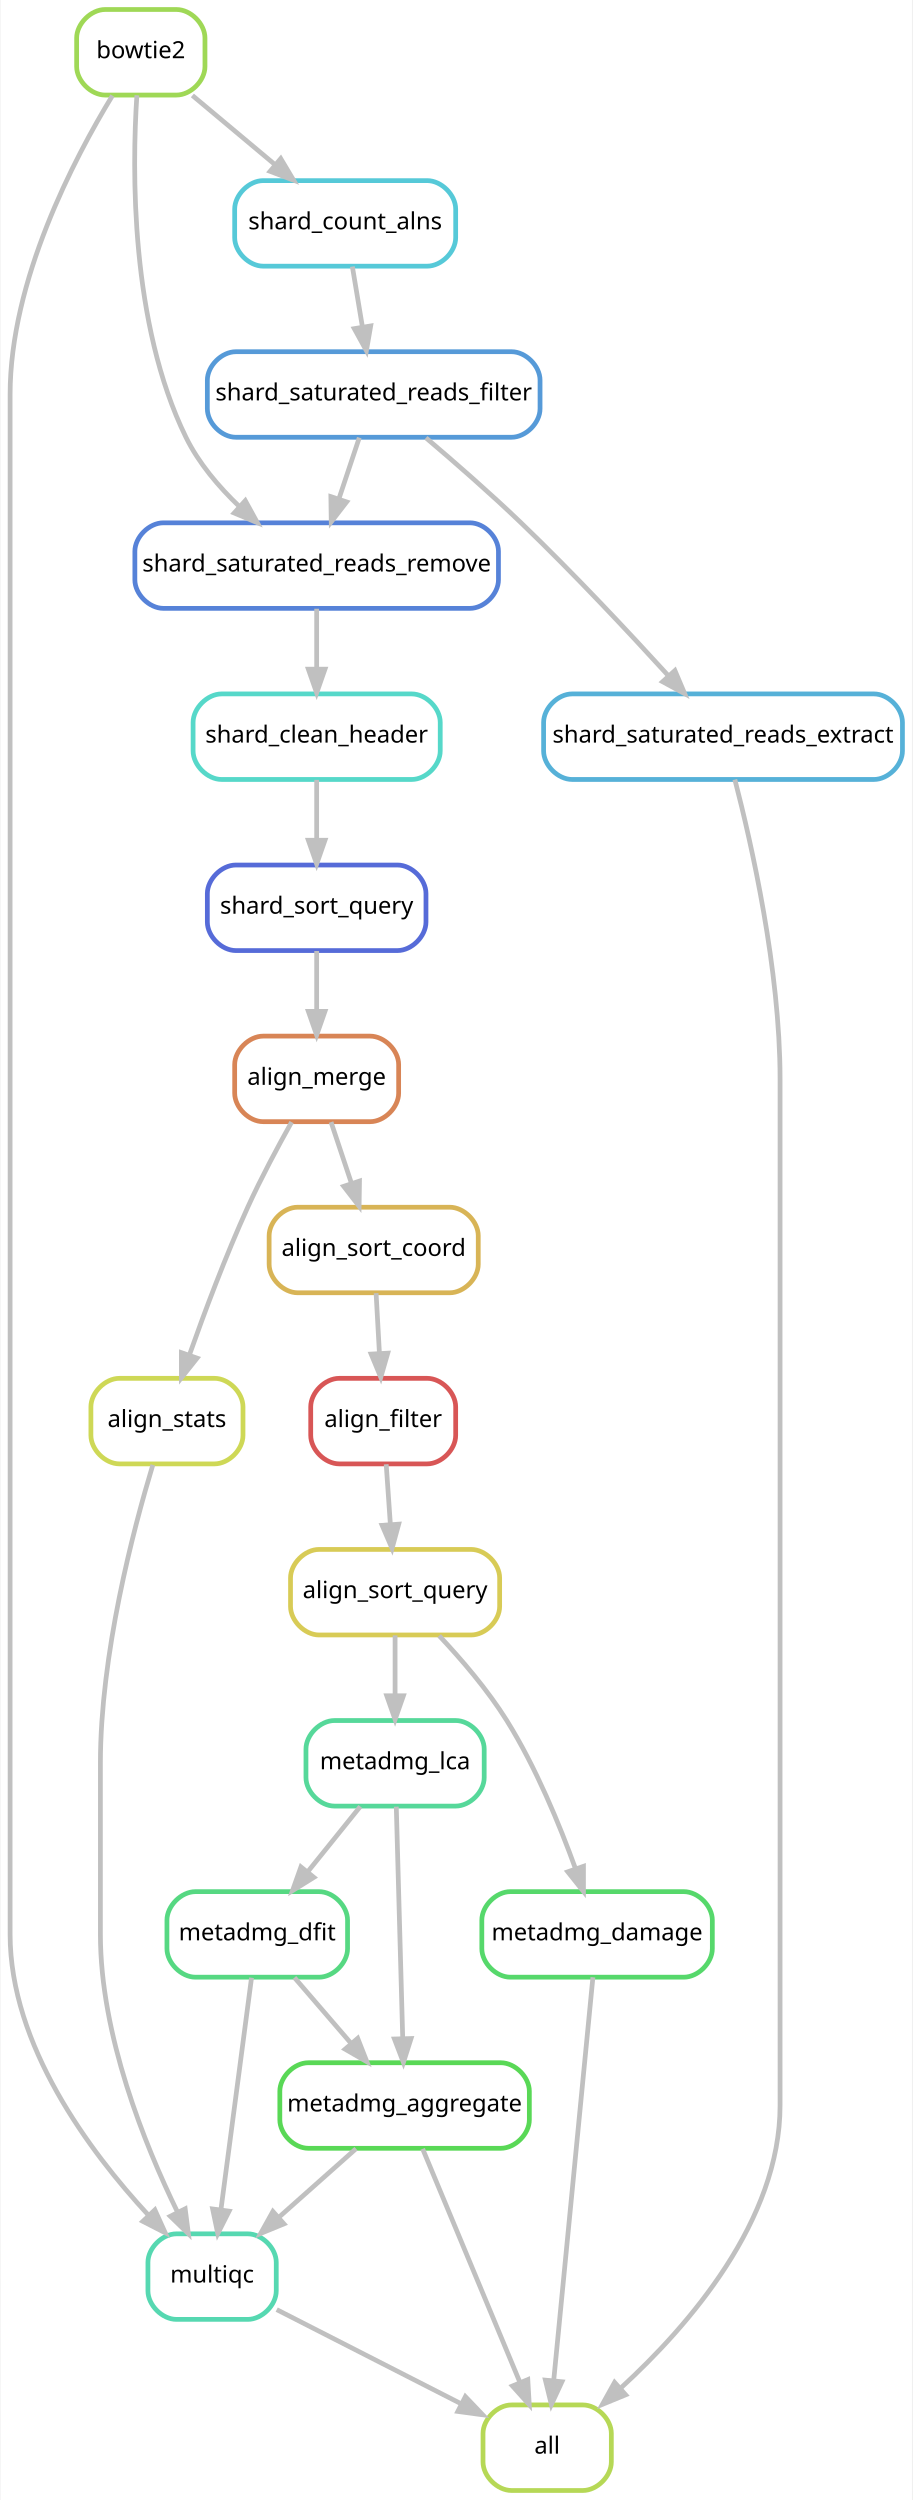
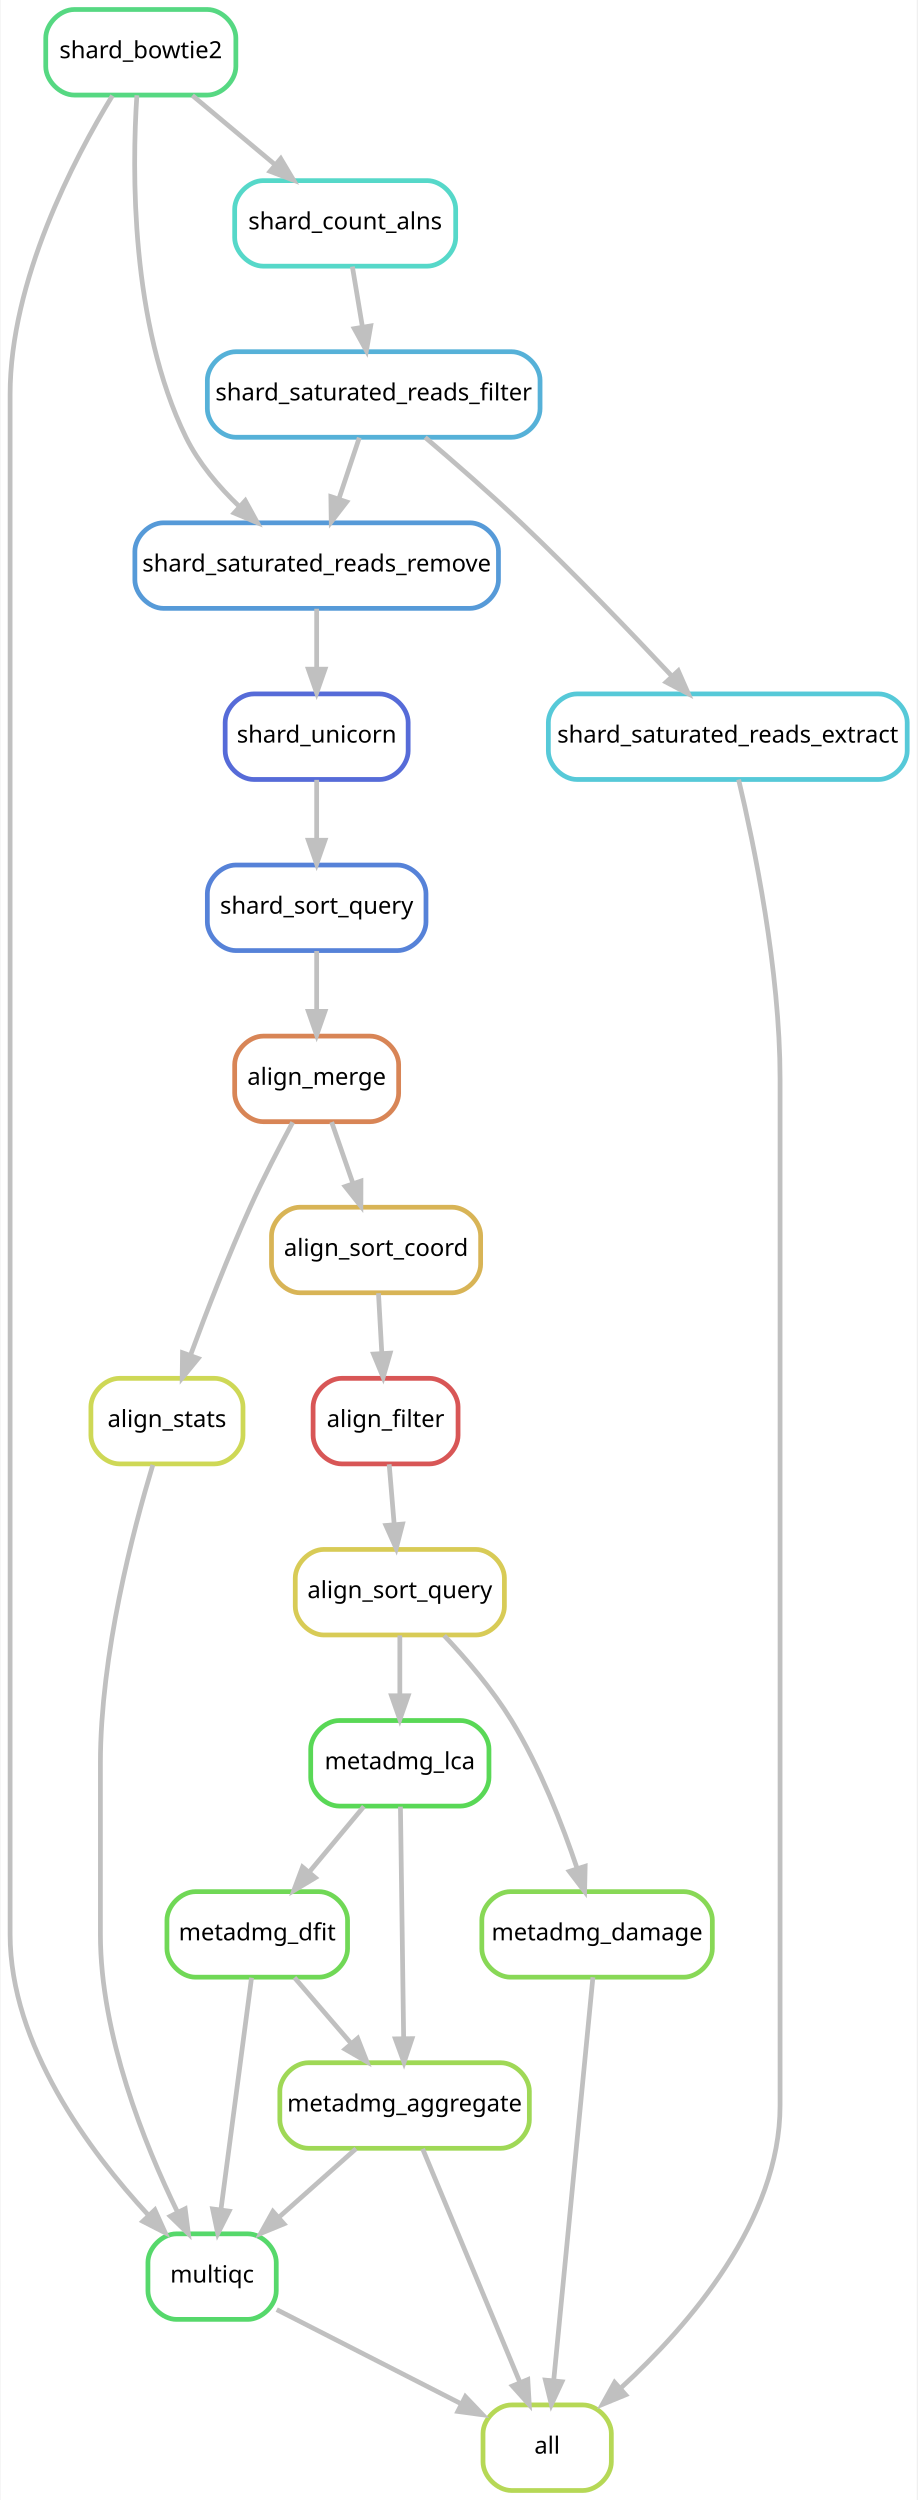
- <svg xmlns="http://www.w3.org/2000/svg" width="384pt" height="1052pt" viewBox="0.00 0.00 383.50 1052.00">
+ <svg xmlns="http://www.w3.org/2000/svg" width="386pt" height="1052pt" viewBox="0.00 0.00 385.50 1052.00">
  <g id="graph0" class="graph" transform="scale(1 1) rotate(0) translate(4 1048)">
-     <polygon fill="#ffffff" stroke="transparent" points="-4,4 -4,-1048 379.5,-1048 379.5,4 -4,4" />
+     <polygon fill="#ffffff" stroke="transparent" points="-4,4 -4,-1048 381.5,-1048 381.5,4 -4,4" />
    <g id="node1" class="node">
      <path fill="none" stroke="#b6d856" stroke-width="2" d="M241,-36C241,-36 211,-36 211,-36 205,-36 199,-30 199,-24 199,-24 199,-12 199,-12 199,-6 205,0 211,0 211,0 241,0 241,0 247,0 253,-6 253,-12 253,-12 253,-24 253,-24 253,-30 247,-36 241,-36" />
      <text text-anchor="middle" x="226" y="-15.5" font-family="sans" font-size="10.00" fill="#000000">all</text>
    </g>
    <g id="node2" class="node">
-       <path fill="none" stroke="#56d8b1" stroke-width="2" d="M100,-108C100,-108 70,-108 70,-108 64,-108 58,-102 58,-96 58,-96 58,-84 58,-84 58,-78 64,-72 70,-72 70,-72 100,-72 100,-72 106,-72 112,-78 112,-84 112,-84 112,-96 112,-96 112,-102 106,-108 100,-108" />
+       <path fill="none" stroke="#56d86b" stroke-width="2" d="M100,-108C100,-108 70,-108 70,-108 64,-108 58,-102 58,-96 58,-96 58,-84 58,-84 58,-78 64,-72 70,-72 70,-72 100,-72 100,-72 106,-72 112,-78 112,-84 112,-84 112,-96 112,-96 112,-102 106,-108 100,-108" />
      <text text-anchor="middle" x="85" y="-87.5" font-family="sans" font-size="10.00" fill="#000000">multiqc</text>
    </g>
-     <g id="edge4" class="edge">
+     <g id="edge2" class="edge">
      <path fill="none" stroke="#c0c0c0" stroke-width="2" d="M112.186,-76.118C134.228,-64.862 165.493,-48.897 189.678,-36.547" />
      <polygon fill="#c0c0c0" stroke="#c0c0c0" stroke-width="2" points="191.583,-39.505 198.897,-31.84 188.399,-33.27 191.583,-39.505" />
    </g>
    <g id="node3" class="node">
-       <path fill="none" stroke="#9fd856" stroke-width="2" d="M70,-1044C70,-1044 40,-1044 40,-1044 34,-1044 28,-1038 28,-1032 28,-1032 28,-1020 28,-1020 28,-1014 34,-1008 40,-1008 40,-1008 70,-1008 70,-1008 76,-1008 82,-1014 82,-1020 82,-1020 82,-1032 82,-1032 82,-1038 76,-1044 70,-1044" />
-       <text text-anchor="middle" x="55" y="-1023.5" font-family="sans" font-size="10.00" fill="#000000">bowtie2</text>
+       <path fill="none" stroke="#56d882" stroke-width="2" d="M83,-1044C83,-1044 27,-1044 27,-1044 21,-1044 15,-1038 15,-1032 15,-1032 15,-1020 15,-1020 15,-1014 21,-1008 27,-1008 27,-1008 83,-1008 83,-1008 89,-1008 95,-1014 95,-1020 95,-1020 95,-1032 95,-1032 95,-1038 89,-1044 83,-1044" />
+       <text text-anchor="middle" x="55" y="-1023.5" font-family="sans" font-size="10.00" fill="#000000">shard_bowtie2</text>
    </g>
-     <g id="edge8" class="edge">
+     <g id="edge6" class="edge">
      <path fill="none" stroke="#c0c0c0" stroke-width="2" d="M43.066,-1007.755C26.89,-981.219 0,-929.903 0,-882 0,-882 0,-882 0,-234 0,-187.497 33.281,-142.809 58.193,-115.872" />
      <polygon fill="#c0c0c0" stroke="#c0c0c0" stroke-width="2" points="60.921,-118.084 65.286,-108.43 55.853,-113.254 60.921,-118.084" />
    </g>
    <g id="node8" class="node">
-       <path fill="none" stroke="#5682d8" stroke-width="2" d="M193.5,-828C193.5,-828 64.5,-828 64.5,-828 58.5,-828 52.5,-822 52.5,-816 52.5,-816 52.5,-804 52.5,-804 52.5,-798 58.5,-792 64.5,-792 64.5,-792 193.5,-792 193.5,-792 199.5,-792 205.5,-798 205.5,-804 205.5,-804 205.5,-816 205.5,-816 205.5,-822 199.5,-828 193.5,-828" />
+       <path fill="none" stroke="#569ad8" stroke-width="2" d="M193.5,-828C193.5,-828 64.5,-828 64.5,-828 58.5,-828 52.5,-822 52.5,-816 52.5,-816 52.5,-804 52.5,-804 52.5,-798 58.5,-792 64.5,-792 64.5,-792 193.5,-792 193.5,-792 199.5,-792 205.5,-798 205.5,-804 205.5,-804 205.5,-816 205.5,-816 205.5,-822 199.5,-828 193.5,-828" />
      <text text-anchor="middle" x="129" y="-807.5" font-family="sans" font-size="10.00" fill="#000000">shard_saturated_reads_remove</text>
    </g>
-     <g id="edge14" class="edge">
+     <g id="edge13" class="edge">
      <path fill="none" stroke="#c0c0c0" stroke-width="2" d="M53.351,-1007.901C51.307,-976.764 50.572,-911.806 74,-864 79.329,-853.126 87.763,-843.192 96.441,-834.893" />
      <polygon fill="#c0c0c0" stroke="#c0c0c0" stroke-width="2" points="98.966,-837.329 104.057,-828.038 94.283,-832.126 98.966,-837.329" />
    </g>
    <g id="node10" class="node">
-       <path fill="none" stroke="#56c9d8" stroke-width="2" d="M175.5,-972C175.5,-972 106.5,-972 106.5,-972 100.5,-972 94.5,-966 94.5,-960 94.5,-960 94.5,-948 94.5,-948 94.5,-942 100.5,-936 106.5,-936 106.5,-936 175.5,-936 175.5,-936 181.5,-936 187.5,-942 187.5,-948 187.5,-948 187.5,-960 187.5,-960 187.5,-966 181.5,-972 175.5,-972" />
+       <path fill="none" stroke="#56d8c9" stroke-width="2" d="M175.5,-972C175.5,-972 106.5,-972 106.5,-972 100.5,-972 94.5,-966 94.5,-960 94.5,-960 94.5,-948 94.5,-948 94.5,-942 100.5,-936 106.5,-936 106.5,-936 175.5,-936 175.5,-936 181.5,-936 187.5,-942 187.5,-948 187.5,-948 187.5,-960 187.5,-960 187.5,-966 181.5,-972 175.5,-972" />
      <text text-anchor="middle" x="141" y="-951.5" font-family="sans" font-size="10.00" fill="#000000">shard_count_alns</text>
    </g>
    <g id="edge16" class="edge">
      <path fill="none" stroke="#c0c0c0" stroke-width="2" d="M76.701,-1007.831C87.192,-999.048 99.945,-988.371 111.319,-978.849" />
      <polygon fill="#c0c0c0" stroke="#c0c0c0" stroke-width="2" points="113.885,-981.266 119.305,-972.163 109.391,-975.899 113.885,-981.266" />
    </g>
    <g id="node4" class="node">
      <path fill="none" stroke="#ced856" stroke-width="2" d="M86,-468C86,-468 46,-468 46,-468 40,-468 34,-462 34,-456 34,-456 34,-444 34,-444 34,-438 40,-432 46,-432 46,-432 86,-432 86,-432 92,-432 98,-438 98,-444 98,-444 98,-456 98,-456 98,-462 92,-468 86,-468" />
      <text text-anchor="middle" x="66" y="-447.5" font-family="sans" font-size="10.00" fill="#000000">align_stats</text>
    </g>
-     <g id="edge6" class="edge">
+     <g id="edge5" class="edge">
      <path fill="none" stroke="#c0c0c0" stroke-width="2" d="M60.062,-431.582C51.843,-404.411 38,-351.843 38,-306 38,-306 38,-306 38,-234 38,-191.656 56.593,-145.612 70.391,-117.273" />
      <polygon fill="#c0c0c0" stroke="#c0c0c0" stroke-width="2" points="73.675,-118.53 75.032,-108.023 67.419,-115.391 73.675,-118.53" />
    </g>
    <g id="node5" class="node">
      <path fill="none" stroke="#d88556" stroke-width="2" d="M151.5,-612C151.5,-612 106.5,-612 106.5,-612 100.5,-612 94.5,-606 94.5,-600 94.5,-600 94.5,-588 94.5,-588 94.5,-582 100.5,-576 106.5,-576 106.5,-576 151.5,-576 151.5,-576 157.5,-576 163.5,-582 163.5,-588 163.5,-588 163.5,-600 163.5,-600 163.5,-606 157.5,-612 151.5,-612" />
      <text text-anchor="middle" x="129" y="-591.5" font-family="sans" font-size="10.00" fill="#000000">align_merge</text>
    </g>
    <g id="edge9" class="edge">
-       <path fill="none" stroke="#c0c0c0" stroke-width="2" d="M118.456,-575.809C112.665,-565.476 105.553,-552.204 100,-540 90.704,-519.571 81.8,-495.791 75.436,-477.807" />
-       <polygon fill="#c0c0c0" stroke="#c0c0c0" stroke-width="2" points="78.688,-476.503 72.088,-468.215 72.079,-478.809 78.688,-476.503" />
+       <path fill="none" stroke="#c0c0c0" stroke-width="2" d="M118.913,-575.747C113.35,-565.395 106.482,-552.124 101,-540 91.719,-519.473 82.538,-495.698 75.909,-477.741" />
+       <polygon fill="#c0c0c0" stroke="#c0c0c0" stroke-width="2" points="79.13,-476.358 72.412,-468.165 72.555,-478.759 79.13,-476.358" />
    </g>
    <g id="node15" class="node">
-       <path fill="none" stroke="#d8b456" stroke-width="2" d="M185,-540C185,-540 121,-540 121,-540 115,-540 109,-534 109,-528 109,-528 109,-516 109,-516 109,-510 115,-504 121,-504 121,-504 185,-504 185,-504 191,-504 197,-510 197,-516 197,-516 197,-528 197,-528 197,-534 191,-540 185,-540" />
-       <text text-anchor="middle" x="153" y="-519.5" font-family="sans" font-size="10.00" fill="#000000">align_sort_coord</text>
+       <path fill="none" stroke="#d8b456" stroke-width="2" d="M186,-540C186,-540 122,-540 122,-540 116,-540 110,-534 110,-528 110,-528 110,-516 110,-516 110,-510 116,-504 122,-504 122,-504 186,-504 186,-504 192,-504 198,-510 198,-516 198,-516 198,-528 198,-528 198,-534 192,-540 186,-540" />
+       <text text-anchor="middle" x="154" y="-519.5" font-family="sans" font-size="10.00" fill="#000000">align_sort_coord</text>
    </g>
    <g id="edge21" class="edge">
-       <path fill="none" stroke="#c0c0c0" stroke-width="2" d="M135.056,-575.831C137.651,-568.046 140.742,-558.773 143.622,-550.135" />
-       <polygon fill="#c0c0c0" stroke="#c0c0c0" stroke-width="2" points="147.02,-551.007 146.862,-540.413 140.38,-548.793 147.02,-551.007" />
+       <path fill="none" stroke="#c0c0c0" stroke-width="2" d="M135.309,-575.831C138.012,-568.046 141.232,-558.773 144.231,-550.135" />
+       <polygon fill="#c0c0c0" stroke="#c0c0c0" stroke-width="2" points="147.633,-551.008 147.607,-540.413 141.02,-548.712 147.633,-551.008" />
    </g>
    <g id="node6" class="node">
-       <path fill="none" stroke="#566bd8" stroke-width="2" d="M163,-684C163,-684 95,-684 95,-684 89,-684 83,-678 83,-672 83,-672 83,-660 83,-660 83,-654 89,-648 95,-648 95,-648 163,-648 163,-648 169,-648 175,-654 175,-660 175,-660 175,-672 175,-672 175,-678 169,-684 163,-684" />
+       <path fill="none" stroke="#5682d8" stroke-width="2" d="M163,-684C163,-684 95,-684 95,-684 89,-684 83,-678 83,-672 83,-672 83,-660 83,-660 83,-654 89,-648 95,-648 95,-648 163,-648 163,-648 169,-648 175,-654 175,-660 175,-660 175,-672 175,-672 175,-678 169,-684 163,-684" />
      <text text-anchor="middle" x="129" y="-663.5" font-family="sans" font-size="10.00" fill="#000000">shard_sort_query</text>
    </g>
    <g id="edge10" class="edge">
      <path fill="none" stroke="#c0c0c0" stroke-width="2" d="M129,-647.831C129,-640.131 129,-630.974 129,-622.417" />
      <polygon fill="#c0c0c0" stroke="#c0c0c0" stroke-width="2" points="132.5,-622.413 129,-612.413 125.5,-622.413 132.5,-622.413" />
    </g>
    <g id="node7" class="node">
-       <path fill="none" stroke="#56d8c9" stroke-width="2" d="M169,-756C169,-756 89,-756 89,-756 83,-756 77,-750 77,-744 77,-744 77,-732 77,-732 77,-726 83,-720 89,-720 89,-720 169,-720 169,-720 175,-720 181,-726 181,-732 181,-732 181,-744 181,-744 181,-750 175,-756 169,-756" />
-       <text text-anchor="middle" x="129" y="-735.5" font-family="sans" font-size="10.00" fill="#000000">shard_clean_header</text>
+       <path fill="none" stroke="#566bd8" stroke-width="2" d="M155.5,-756C155.5,-756 102.5,-756 102.5,-756 96.5,-756 90.5,-750 90.5,-744 90.5,-744 90.5,-732 90.5,-732 90.5,-726 96.5,-720 102.5,-720 102.5,-720 155.5,-720 155.5,-720 161.5,-720 167.5,-726 167.5,-732 167.5,-732 167.5,-744 167.5,-744 167.5,-750 161.5,-756 155.5,-756" />
+       <text text-anchor="middle" x="129" y="-735.5" font-family="sans" font-size="10.00" fill="#000000">shard_unicorn</text>
    </g>
    <g id="edge11" class="edge">
      <path fill="none" stroke="#c0c0c0" stroke-width="2" d="M129,-719.831C129,-712.131 129,-702.974 129,-694.417" />
      <polygon fill="#c0c0c0" stroke="#c0c0c0" stroke-width="2" points="132.5,-694.413 129,-684.413 125.5,-694.413 132.5,-694.413" />
    </g>
    <g id="edge12" class="edge">
      <path fill="none" stroke="#c0c0c0" stroke-width="2" d="M129,-791.831C129,-784.131 129,-774.974 129,-766.417" />
      <polygon fill="#c0c0c0" stroke="#c0c0c0" stroke-width="2" points="132.5,-766.413 129,-756.413 125.5,-766.413 132.5,-766.413" />
    </g>
    <g id="node9" class="node">
-       <path fill="none" stroke="#569ad8" stroke-width="2" d="M211,-900C211,-900 95,-900 95,-900 89,-900 83,-894 83,-888 83,-888 83,-876 83,-876 83,-870 89,-864 95,-864 95,-864 211,-864 211,-864 217,-864 223,-870 223,-876 223,-876 223,-888 223,-888 223,-894 217,-900 211,-900" />
+       <path fill="none" stroke="#56b1d8" stroke-width="2" d="M211,-900C211,-900 95,-900 95,-900 89,-900 83,-894 83,-888 83,-888 83,-876 83,-876 83,-870 89,-864 95,-864 95,-864 211,-864 211,-864 217,-864 223,-870 223,-876 223,-876 223,-888 223,-888 223,-894 217,-900 211,-900" />
      <text text-anchor="middle" x="153" y="-879.5" font-family="sans" font-size="10.00" fill="#000000">shard_saturated_reads_filter</text>
    </g>
-     <g id="edge13" class="edge">
+     <g id="edge14" class="edge">
      <path fill="none" stroke="#c0c0c0" stroke-width="2" d="M146.944,-863.831C144.349,-856.046 141.258,-846.773 138.378,-838.135" />
      <polygon fill="#c0c0c0" stroke="#c0c0c0" stroke-width="2" points="141.62,-836.793 135.138,-828.413 134.98,-839.007 141.62,-836.793" />
    </g>
    <g id="node17" class="node">
-       <path fill="none" stroke="#56b1d8" stroke-width="2" d="M363.5,-756C363.5,-756 236.5,-756 236.5,-756 230.5,-756 224.5,-750 224.5,-744 224.5,-744 224.5,-732 224.5,-732 224.5,-726 230.5,-720 236.5,-720 236.5,-720 363.5,-720 363.5,-720 369.5,-720 375.5,-726 375.5,-732 375.5,-732 375.5,-744 375.5,-744 375.5,-750 369.5,-756 363.5,-756" />
-       <text text-anchor="middle" x="300" y="-735.5" font-family="sans" font-size="10.00" fill="#000000">shard_saturated_reads_extract</text>
+       <path fill="none" stroke="#56c9d8" stroke-width="2" d="M365.5,-756C365.5,-756 238.5,-756 238.5,-756 232.5,-756 226.5,-750 226.5,-744 226.5,-744 226.5,-732 226.5,-732 226.5,-726 232.5,-720 238.5,-720 238.5,-720 365.5,-720 365.5,-720 371.5,-720 377.5,-726 377.5,-732 377.5,-732 377.5,-744 377.5,-744 377.5,-750 371.5,-756 365.5,-756" />
+       <text text-anchor="middle" x="302" y="-735.5" font-family="sans" font-size="10.00" fill="#000000">shard_saturated_reads_extract</text>
    </g>
    <g id="edge24" class="edge">
-       <path fill="none" stroke="#c0c0c0" stroke-width="2" d="M174.981,-863.761C187.048,-853.524 202.132,-840.36 215,-828 236.836,-807.027 260.38,-781.882 277.139,-763.509" />
-       <polygon fill="#c0c0c0" stroke="#c0c0c0" stroke-width="2" points="279.752,-765.837 283.881,-756.081 274.568,-761.133 279.752,-765.837" />
+       <path fill="none" stroke="#c0c0c0" stroke-width="2" d="M174.636,-863.947C186.733,-853.658 201.957,-840.383 215,-828 237.202,-806.921 261.315,-781.787 278.512,-763.445" />
+       <polygon fill="#c0c0c0" stroke="#c0c0c0" stroke-width="2" points="281.167,-765.729 285.433,-756.031 276.05,-760.952 281.167,-765.729" />
    </g>
    <g id="edge15" class="edge">
      <path fill="none" stroke="#c0c0c0" stroke-width="2" d="M144.028,-935.831C145.311,-928.131 146.838,-918.974 148.264,-910.417" />
      <polygon fill="#c0c0c0" stroke="#c0c0c0" stroke-width="2" points="151.739,-910.853 149.931,-900.413 144.835,-909.702 151.739,-910.853" />
    </g>
    <g id="node11" class="node">
-       <path fill="none" stroke="#56d882" stroke-width="2" d="M130,-252C130,-252 78,-252 78,-252 72,-252 66,-246 66,-240 66,-240 66,-228 66,-228 66,-222 72,-216 78,-216 78,-216 130,-216 130,-216 136,-216 142,-222 142,-228 142,-228 142,-240 142,-240 142,-246 136,-252 130,-252" />
+       <path fill="none" stroke="#70d856" stroke-width="2" d="M130,-252C130,-252 78,-252 78,-252 72,-252 66,-246 66,-240 66,-240 66,-228 66,-228 66,-222 72,-216 78,-216 78,-216 130,-216 130,-216 136,-216 142,-222 142,-228 142,-228 142,-240 142,-240 142,-246 136,-252 130,-252" />
      <text text-anchor="middle" x="104" y="-231.5" font-family="sans" font-size="10.00" fill="#000000">metadmg_dfit</text>
    </g>
-     <g id="edge7" class="edge">
+     <g id="edge8" class="edge">
      <path fill="none" stroke="#c0c0c0" stroke-width="2" d="M101.594,-215.762C98.353,-191.201 92.553,-147.247 88.741,-118.354" />
      <polygon fill="#c0c0c0" stroke="#c0c0c0" stroke-width="2" points="92.165,-117.546 87.387,-108.09 85.225,-118.462 92.165,-117.546" />
    </g>
    <g id="node16" class="node">
-       <path fill="none" stroke="#59d856" stroke-width="2" d="M206.5,-180C206.5,-180 125.5,-180 125.5,-180 119.5,-180 113.5,-174 113.5,-168 113.5,-168 113.5,-156 113.5,-156 113.5,-150 119.5,-144 125.5,-144 125.5,-144 206.5,-144 206.5,-144 212.5,-144 218.5,-150 218.5,-156 218.5,-156 218.5,-168 218.5,-168 218.5,-174 212.5,-180 206.5,-180" />
+       <path fill="none" stroke="#9fd856" stroke-width="2" d="M206.5,-180C206.5,-180 125.5,-180 125.5,-180 119.5,-180 113.5,-174 113.5,-168 113.5,-168 113.5,-156 113.5,-156 113.5,-150 119.5,-144 125.5,-144 125.5,-144 206.5,-144 206.5,-144 212.5,-144 218.5,-150 218.5,-156 218.5,-156 218.5,-168 218.5,-168 218.5,-174 212.5,-180 206.5,-180" />
      <text text-anchor="middle" x="166" y="-159.5" font-family="sans" font-size="10.00" fill="#000000">metadmg_aggregate</text>
    </g>
-     <g id="edge22" class="edge">
+     <g id="edge23" class="edge">
      <path fill="none" stroke="#c0c0c0" stroke-width="2" d="M119.645,-215.831C126.859,-207.454 135.557,-197.353 143.46,-188.175" />
      <polygon fill="#c0c0c0" stroke="#c0c0c0" stroke-width="2" points="146.271,-190.275 150.144,-180.413 140.967,-185.707 146.271,-190.275" />
    </g>
    <g id="node12" class="node">
-       <path fill="none" stroke="#56d89a" stroke-width="2" d="M187.5,-324C187.5,-324 136.5,-324 136.5,-324 130.5,-324 124.5,-318 124.5,-312 124.5,-312 124.5,-300 124.5,-300 124.5,-294 130.5,-288 136.5,-288 136.5,-288 187.5,-288 187.5,-288 193.5,-288 199.5,-294 199.5,-300 199.5,-300 199.5,-312 199.5,-312 199.5,-318 193.5,-324 187.5,-324" />
-       <text text-anchor="middle" x="162" y="-303.5" font-family="sans" font-size="10.00" fill="#000000">metadmg_lca</text>
+       <path fill="none" stroke="#59d856" stroke-width="2" d="M189.5,-324C189.5,-324 138.5,-324 138.5,-324 132.5,-324 126.5,-318 126.5,-312 126.5,-312 126.5,-300 126.5,-300 126.5,-294 132.5,-288 138.5,-288 138.5,-288 189.5,-288 189.5,-288 195.5,-288 201.5,-294 201.5,-300 201.5,-300 201.5,-312 201.5,-312 201.5,-318 195.5,-324 189.5,-324" />
+       <text text-anchor="middle" x="164" y="-303.5" font-family="sans" font-size="10.00" fill="#000000">metadmg_lca</text>
    </g>
    <g id="edge17" class="edge">
-       <path fill="none" stroke="#c0c0c0" stroke-width="2" d="M147.364,-287.831C140.684,-279.539 132.643,-269.557 125.31,-260.453" />
-       <polygon fill="#c0c0c0" stroke="#c0c0c0" stroke-width="2" points="127.832,-258.005 118.833,-252.413 122.381,-262.397 127.832,-258.005" />
+       <path fill="none" stroke="#c0c0c0" stroke-width="2" d="M148.859,-287.831C141.878,-279.454 133.461,-269.353 125.812,-260.175" />
+       <polygon fill="#c0c0c0" stroke="#c0c0c0" stroke-width="2" points="128.435,-257.855 119.344,-252.413 123.058,-262.336 128.435,-257.855" />
    </g>
-     <g id="edge23" class="edge">
-       <path fill="none" stroke="#c0c0c0" stroke-width="2" d="M162.507,-287.762C163.189,-263.201 164.41,-219.247 165.212,-190.354" />
-       <polygon fill="#c0c0c0" stroke="#c0c0c0" stroke-width="2" points="168.718,-190.183 165.498,-180.09 161.721,-189.988 168.718,-190.183" />
+     <g id="edge22" class="edge">
+       <path fill="none" stroke="#c0c0c0" stroke-width="2" d="M164.253,-287.762C164.594,-263.201 165.205,-219.247 165.606,-190.354" />
+       <polygon fill="#c0c0c0" stroke="#c0c0c0" stroke-width="2" points="169.109,-190.137 165.749,-180.09 162.11,-190.04 169.109,-190.137" />
    </g>
    <g id="node13" class="node">
-       <path fill="none" stroke="#d8cb56" stroke-width="2" d="M194,-396C194,-396 130,-396 130,-396 124,-396 118,-390 118,-384 118,-384 118,-372 118,-372 118,-366 124,-360 130,-360 130,-360 194,-360 194,-360 200,-360 206,-366 206,-372 206,-372 206,-384 206,-384 206,-390 200,-396 194,-396" />
-       <text text-anchor="middle" x="162" y="-375.5" font-family="sans" font-size="10.00" fill="#000000">align_sort_query</text>
+       <path fill="none" stroke="#d8cb56" stroke-width="2" d="M196,-396C196,-396 132,-396 132,-396 126,-396 120,-390 120,-384 120,-384 120,-372 120,-372 120,-366 126,-360 132,-360 132,-360 196,-360 196,-360 202,-360 208,-366 208,-372 208,-372 208,-384 208,-384 208,-390 202,-396 196,-396" />
+       <text text-anchor="middle" x="164" y="-375.5" font-family="sans" font-size="10.00" fill="#000000">align_sort_query</text>
    </g>
    <g id="edge18" class="edge">
-       <path fill="none" stroke="#c0c0c0" stroke-width="2" d="M162,-359.831C162,-352.131 162,-342.974 162,-334.417" />
-       <polygon fill="#c0c0c0" stroke="#c0c0c0" stroke-width="2" points="165.5,-334.413 162,-324.413 158.5,-334.413 165.5,-334.413" />
+       <path fill="none" stroke="#c0c0c0" stroke-width="2" d="M164,-359.831C164,-352.131 164,-342.974 164,-334.417" />
+       <polygon fill="#c0c0c0" stroke="#c0c0c0" stroke-width="2" points="167.5,-334.413 164,-324.413 160.5,-334.413 167.5,-334.413" />
    </g>
    <g id="node18" class="node">
-       <path fill="none" stroke="#56d86b" stroke-width="2" d="M283.5,-252C283.5,-252 210.5,-252 210.5,-252 204.5,-252 198.5,-246 198.5,-240 198.5,-240 198.5,-228 198.5,-228 198.5,-222 204.5,-216 210.5,-216 210.5,-216 283.5,-216 283.5,-216 289.5,-216 295.5,-222 295.5,-228 295.5,-228 295.5,-240 295.5,-240 295.5,-246 289.5,-252 283.5,-252" />
+       <path fill="none" stroke="#88d856" stroke-width="2" d="M283.5,-252C283.5,-252 210.5,-252 210.5,-252 204.5,-252 198.5,-246 198.5,-240 198.5,-240 198.5,-228 198.5,-228 198.5,-222 204.5,-216 210.5,-216 210.5,-216 283.5,-216 283.5,-216 289.5,-216 295.5,-222 295.5,-228 295.5,-228 295.5,-240 295.5,-240 295.5,-246 289.5,-252 283.5,-252" />
      <text text-anchor="middle" x="247" y="-231.5" font-family="sans" font-size="10.00" fill="#000000">metadmg_damage</text>
    </g>
    <g id="edge25" class="edge">
-       <path fill="none" stroke="#c0c0c0" stroke-width="2" d="M180.553,-359.677C189.923,-349.731 200.973,-336.864 209,-324 221.273,-304.332 231.273,-280.009 237.929,-261.609" />
-       <polygon fill="#c0c0c0" stroke="#c0c0c0" stroke-width="2" points="241.27,-262.658 241.275,-252.063 234.664,-260.342 241.27,-262.658" />
+       <path fill="none" stroke="#c0c0c0" stroke-width="2" d="M182.654,-359.739C192.051,-349.81 203.096,-336.94 211,-324 222.991,-304.37 232.44,-280.044 238.644,-261.634" />
+       <polygon fill="#c0c0c0" stroke="#c0c0c0" stroke-width="2" points="241.986,-262.674 241.751,-252.082 235.329,-260.508 241.986,-262.674" />
    </g>
    <g id="node14" class="node">
-       <path fill="none" stroke="#d85656" stroke-width="2" d="M175.5,-468C175.5,-468 138.5,-468 138.5,-468 132.5,-468 126.5,-462 126.5,-456 126.5,-456 126.5,-444 126.5,-444 126.5,-438 132.5,-432 138.5,-432 138.5,-432 175.5,-432 175.5,-432 181.5,-432 187.5,-438 187.5,-444 187.5,-444 187.5,-456 187.5,-456 187.5,-462 181.5,-468 175.5,-468" />
-       <text text-anchor="middle" x="157" y="-447.5" font-family="sans" font-size="10.00" fill="#000000">align_filter</text>
+       <path fill="none" stroke="#d85656" stroke-width="2" d="M176.5,-468C176.5,-468 139.5,-468 139.5,-468 133.5,-468 127.5,-462 127.5,-456 127.5,-456 127.5,-444 127.5,-444 127.5,-438 133.5,-432 139.5,-432 139.5,-432 176.5,-432 176.5,-432 182.5,-432 188.5,-438 188.5,-444 188.5,-444 188.5,-456 188.5,-456 188.5,-462 182.5,-468 176.5,-468" />
+       <text text-anchor="middle" x="158" y="-447.5" font-family="sans" font-size="10.00" fill="#000000">align_filter</text>
    </g>
    <g id="edge19" class="edge">
-       <path fill="none" stroke="#c0c0c0" stroke-width="2" d="M158.262,-431.831C158.797,-424.131 159.432,-414.974 160.027,-406.417" />
-       <polygon fill="#c0c0c0" stroke="#c0c0c0" stroke-width="2" points="163.52,-406.632 160.721,-396.413 156.537,-406.147 163.52,-406.632" />
+       <path fill="none" stroke="#c0c0c0" stroke-width="2" d="M159.514,-431.831C160.156,-424.131 160.919,-414.974 161.632,-406.417" />
+       <polygon fill="#c0c0c0" stroke="#c0c0c0" stroke-width="2" points="165.123,-406.669 162.466,-396.413 158.147,-406.088 165.123,-406.669" />
    </g>
    <g id="edge20" class="edge">
-       <path fill="none" stroke="#c0c0c0" stroke-width="2" d="M154.009,-503.831C154.437,-496.131 154.946,-486.974 155.421,-478.417" />
-       <polygon fill="#c0c0c0" stroke="#c0c0c0" stroke-width="2" points="158.917,-478.592 155.977,-468.413 151.928,-478.204 158.917,-478.592" />
+       <path fill="none" stroke="#c0c0c0" stroke-width="2" d="M155.009,-503.831C155.437,-496.131 155.946,-486.974 156.421,-478.417" />
+       <polygon fill="#c0c0c0" stroke="#c0c0c0" stroke-width="2" points="159.917,-478.592 156.977,-468.413 152.928,-478.204 159.917,-478.592" />
    </g>
    <g id="edge1" class="edge">
      <path fill="none" stroke="#c0c0c0" stroke-width="2" d="M173.599,-143.762C183.923,-118.985 202.47,-74.471 214.502,-45.594" />
      <polygon fill="#c0c0c0" stroke="#c0c0c0" stroke-width="2" points="217.847,-46.667 218.463,-36.09 211.386,-43.974 217.847,-46.667" />
    </g>
-     <g id="edge5" class="edge">
+     <g id="edge7" class="edge">
      <path fill="none" stroke="#c0c0c0" stroke-width="2" d="M145.56,-143.831C135.679,-135.048 123.668,-124.371 112.955,-114.849" />
      <polygon fill="#c0c0c0" stroke="#c0c0c0" stroke-width="2" points="115.233,-112.191 105.433,-108.163 110.582,-117.422 115.233,-112.191" />
    </g>
    <g id="edge3" class="edge">
-       <path fill="none" stroke="#c0c0c0" stroke-width="2" d="M304.973,-719.975C312.003,-692.864 324,-639.874 324,-594 324,-594 324,-594 324,-162 324,-113.627 285.737,-69.483 257.029,-43.17" />
+       <path fill="none" stroke="#c0c0c0" stroke-width="2" d="M306.558,-719.95C313.002,-692.806 324,-639.775 324,-594 324,-594 324,-594 324,-162 324,-113.627 285.737,-69.483 257.029,-43.17" />
      <polygon fill="#c0c0c0" stroke="#c0c0c0" stroke-width="2" points="259.024,-40.26 249.225,-36.232 254.373,-45.492 259.024,-40.26" />
    </g>
-     <g id="edge2" class="edge">
+     <g id="edge4" class="edge">
      <path fill="none" stroke="#c0c0c0" stroke-width="2" d="M245.246,-215.956C241.586,-178.314 233.115,-91.187 228.734,-46.125" />
      <polygon fill="#c0c0c0" stroke="#c0c0c0" stroke-width="2" points="232.215,-45.759 227.764,-36.145 225.248,-46.437 232.215,-45.759" />
    </g>
  </g>
</svg>
